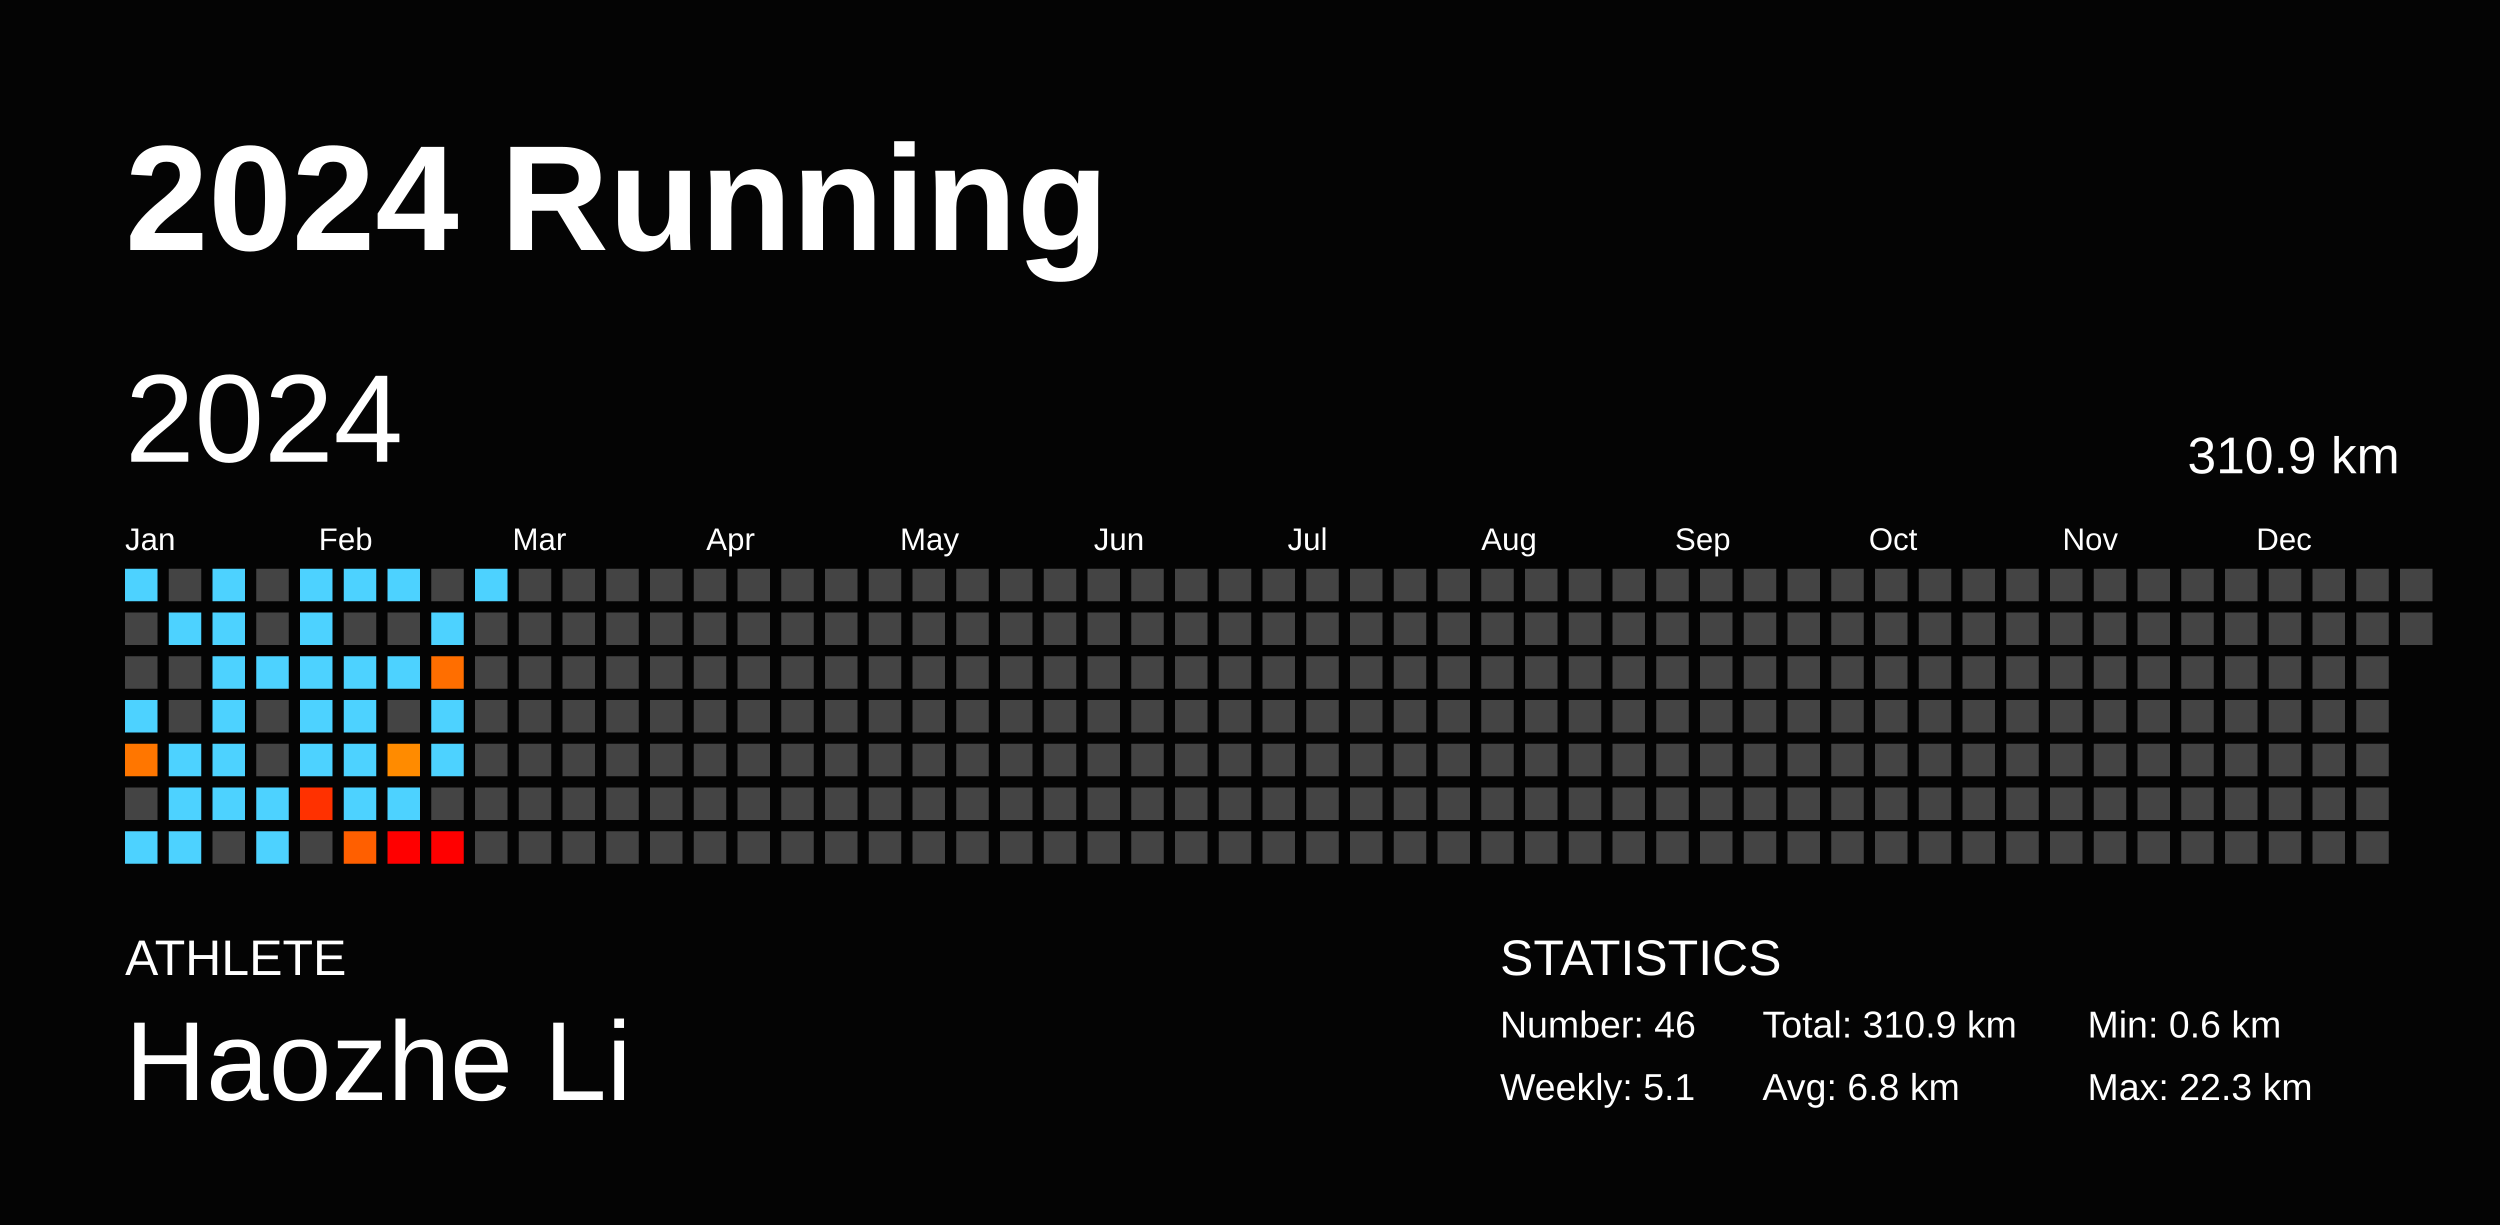
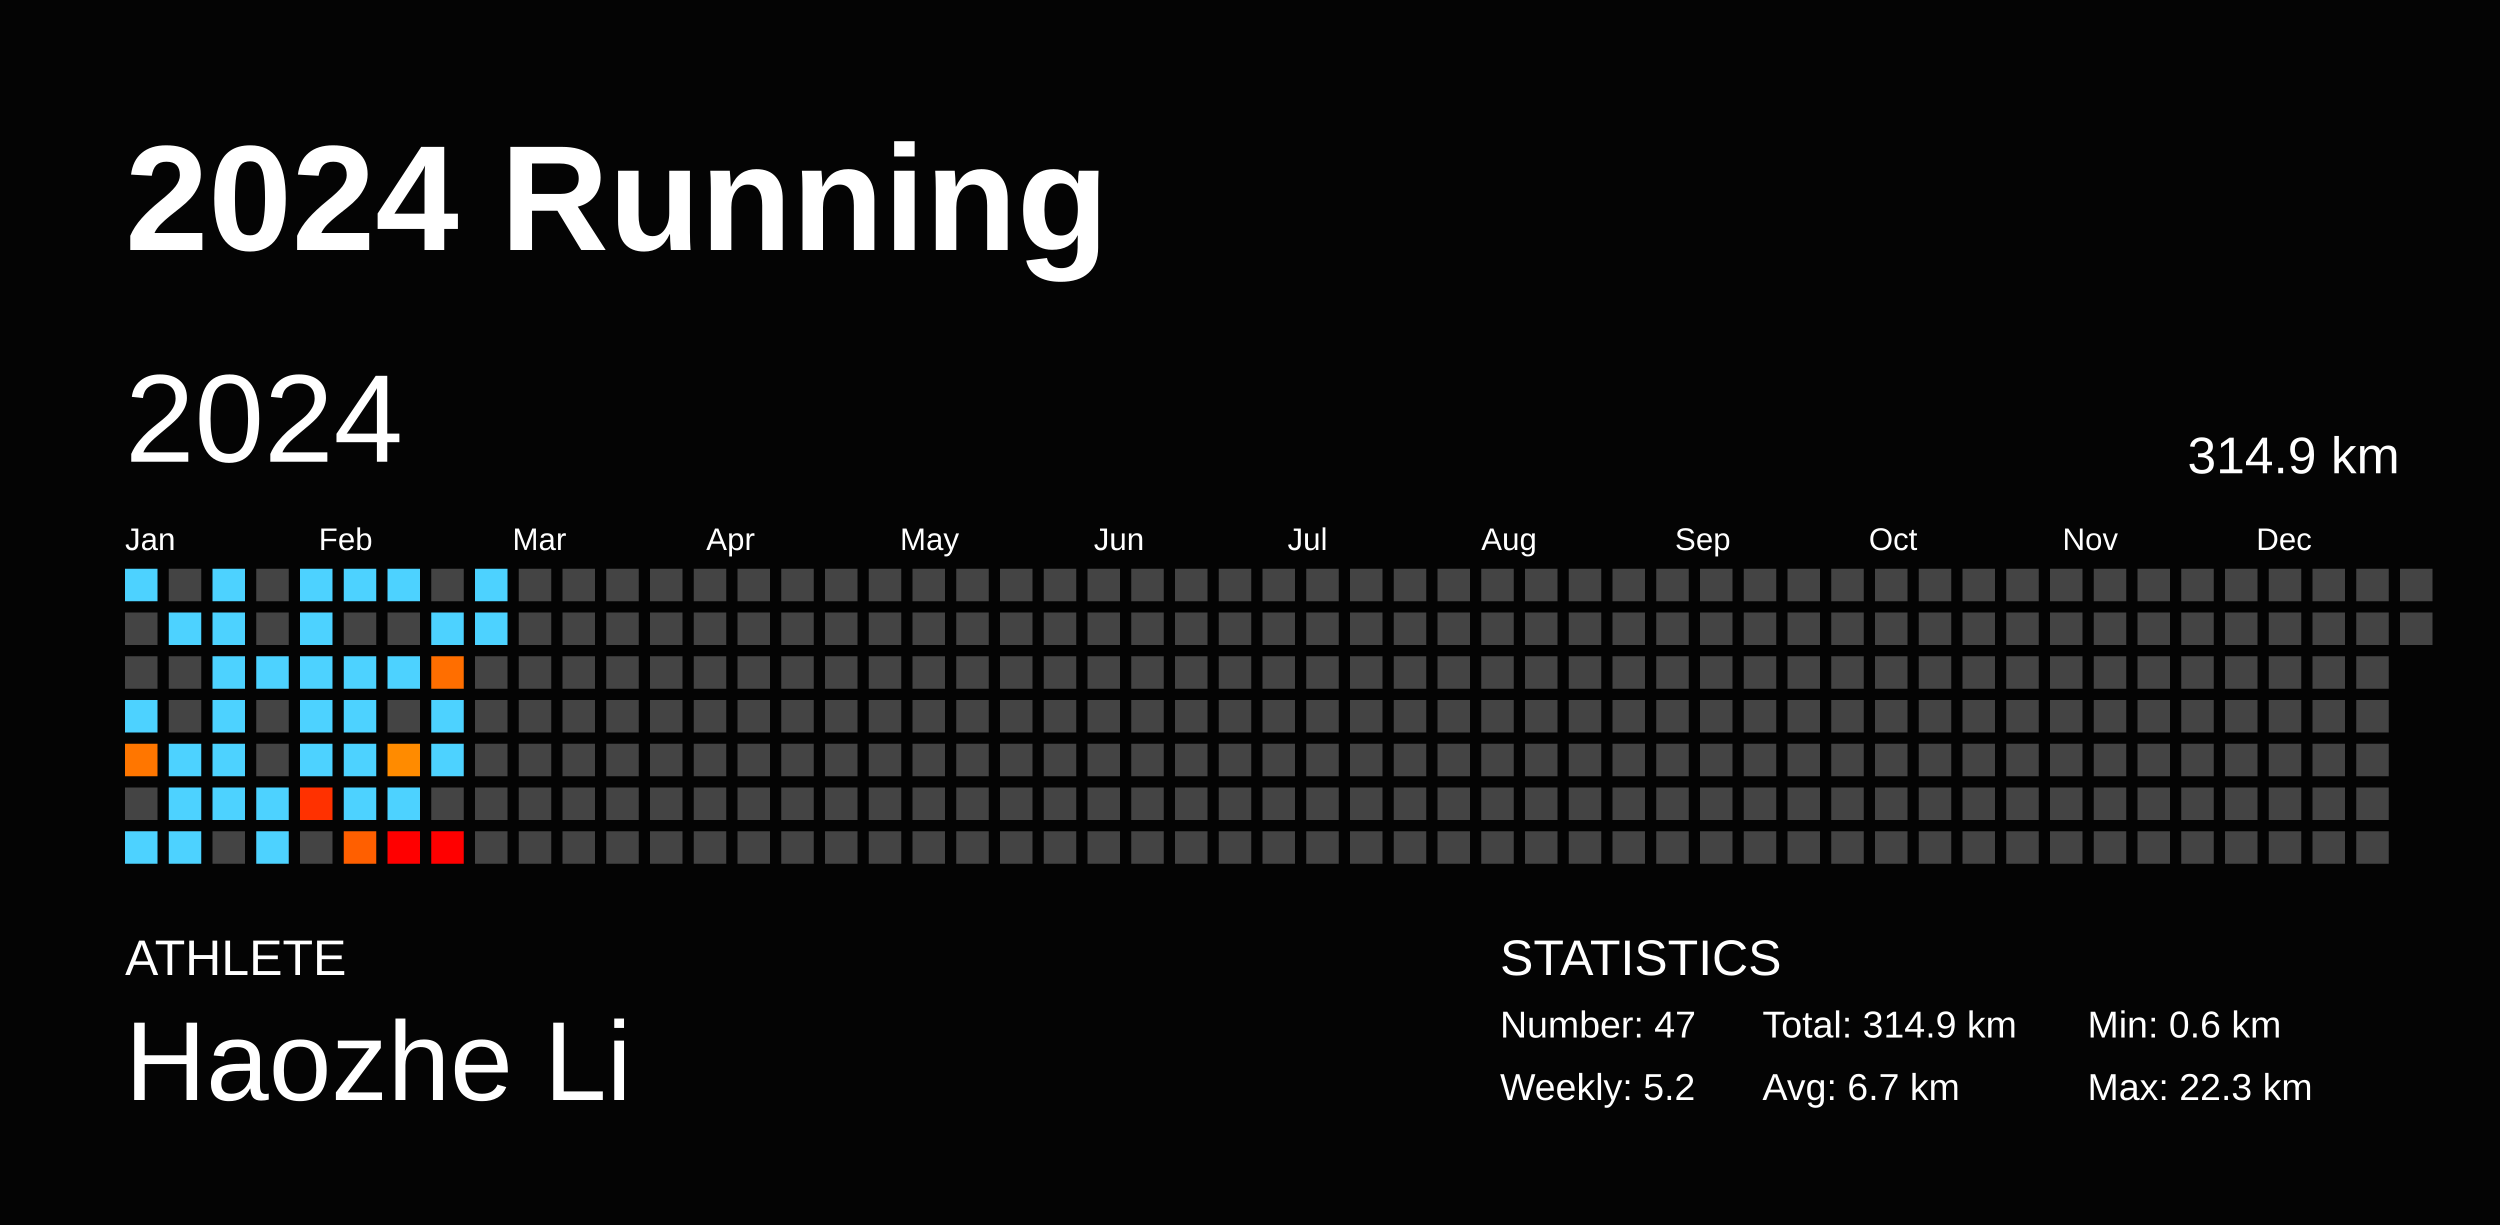
<svg xmlns="http://www.w3.org/2000/svg" baseProfile="full" height="98mm" version="1.1" viewBox="0,0,200,98" width="200mm">
  <defs />
  <rect fill="#040404" height="98" width="200" x="0" y="0" />
  <text fill="#FFFFFF" style="font-size:12px; font-family:Arial; font-weight:bold;" x="10" y="20">2024 Running</text>
  <text fill="#FFFFFF" style="font-size:4px; font-family:Arial" x="10" y="78">ATHLETE</text>
  <text fill="#FFFFFF" style="font-size:9px; font-family:Arial" x="10" y="88">Haozhe Li</text>
  <text fill="#FFFFFF" style="font-size:4px; font-family:Arial" x="120" y="78">STATISTICS</text>
-   <text fill="#FFFFFF" style="font-size:3px; font-family:Arial" x="120" y="83">Number: 46</text>
-   <text fill="#FFFFFF" style="font-size:3px; font-family:Arial" x="120" y="88">Weekly: 5.1</text>
-   <text fill="#FFFFFF" style="font-size:3px; font-family:Arial" x="141" y="83">Total: 310.9 km</text>
-   <text fill="#FFFFFF" style="font-size:3px; font-family:Arial" x="141" y="88">Avg: 6.8 km</text>
+   <text fill="#FFFFFF" style="font-size:3px; font-family:Arial" x="120" y="83">Number: 47</text>
+   <text fill="#FFFFFF" style="font-size:3px; font-family:Arial" x="120" y="88">Weekly: 5.2</text>
+   <text fill="#FFFFFF" style="font-size:3px; font-family:Arial" x="141" y="83">Total: 314.9 km</text>
+   <text fill="#FFFFFF" style="font-size:3px; font-family:Arial" x="141" y="88">Avg: 6.7 km</text>
  <text fill="#FFFFFF" style="font-size:3px; font-family:Arial" x="167" y="83">Min: 0.6 km</text>
  <text fill="#FFFFFF" style="font-size:3px; font-family:Arial" x="167" y="88">Max: 22.3 km</text>
  <text dominant-baseline="hanging" fill="#FFFFFF" style="font-size:10.0px; font-family:Arial;" x="10" y="30">2024</text>
-   <text dominant-baseline="hanging" fill="#FFFFFF" style="font-size:4.125px; font-family:Arial;" x="175" y="35">310.9 km</text>
+   <text dominant-baseline="hanging" fill="#FFFFFF" style="font-size:4.125px; font-family:Arial;" x="175" y="35">314.9 km</text>
  <text fill="#FFFFFF" style="font-size:2.5px; font-family:Arial" x="10.0" y="44">Jan</text>
  <text fill="#FFFFFF" style="font-size:2.5px; font-family:Arial" x="25.5" y="44">Feb</text>
  <text fill="#FFFFFF" style="font-size:2.5px; font-family:Arial" x="41.0" y="44">Mar</text>
  <text fill="#FFFFFF" style="font-size:2.5px; font-family:Arial" x="56.5" y="44">Apr</text>
  <text fill="#FFFFFF" style="font-size:2.5px; font-family:Arial" x="72.0" y="44">May</text>
  <text fill="#FFFFFF" style="font-size:2.5px; font-family:Arial" x="87.5" y="44">Jun</text>
  <text fill="#FFFFFF" style="font-size:2.5px; font-family:Arial" x="103.0" y="44">Jul</text>
  <text fill="#FFFFFF" style="font-size:2.5px; font-family:Arial" x="118.5" y="44">Aug</text>
  <text fill="#FFFFFF" style="font-size:2.5px; font-family:Arial" x="134.0" y="44">Sep</text>
  <text fill="#FFFFFF" style="font-size:2.5px; font-family:Arial" x="149.5" y="44">Oct</text>
  <text fill="#FFFFFF" style="font-size:2.5px; font-family:Arial" x="165.0" y="44">Nov</text>
  <text fill="#FFFFFF" style="font-size:2.5px; font-family:Arial" x="180.5" y="44">Dec</text>
  <rect fill="#4dd2ff" height="2.6" width="2.6" x="10.0" y="45.5" />
  <rect fill="#444444" height="2.6" width="2.6" x="10.0" y="49.0" />
  <rect fill="#444444" height="2.6" width="2.6" x="10.0" y="52.5" />
  <rect fill="#4dd2ff" height="2.6" width="2.6" x="10.0" y="56.0" />
  <rect fill="#ff7600" height="2.6" width="2.6" x="10.0" y="59.5" />
  <rect fill="#444444" height="2.6" width="2.6" x="10.0" y="63.0" />
  <rect fill="#4dd2ff" height="2.6" width="2.6" x="10.0" y="66.5" />
  <rect fill="#444444" height="2.6" width="2.6" x="13.5" y="45.5" />
  <rect fill="#4dd2ff" height="2.6" width="2.6" x="13.5" y="49.0" />
  <rect fill="#444444" height="2.6" width="2.6" x="13.5" y="52.5" />
  <rect fill="#444444" height="2.6" width="2.6" x="13.5" y="56.0" />
  <rect fill="#4dd2ff" height="2.6" width="2.6" x="13.5" y="59.5" />
  <rect fill="#4dd2ff" height="2.6" width="2.6" x="13.5" y="63.0" />
  <rect fill="#4dd2ff" height="2.6" width="2.6" x="13.5" y="66.5" />
  <rect fill="#4dd2ff" height="2.6" width="2.6" x="17.0" y="45.5" />
  <rect fill="#4dd2ff" height="2.6" width="2.6" x="17.0" y="49.0" />
  <rect fill="#4dd2ff" height="2.6" width="2.6" x="17.0" y="52.5" />
  <rect fill="#4dd2ff" height="2.6" width="2.6" x="17.0" y="56.0" />
  <rect fill="#4dd2ff" height="2.6" width="2.6" x="17.0" y="59.5" />
  <rect fill="#4dd2ff" height="2.6" width="2.6" x="17.0" y="63.0" />
  <rect fill="#444444" height="2.6" width="2.6" x="17.0" y="66.5" />
  <rect fill="#444444" height="2.6" width="2.6" x="20.5" y="45.5" />
  <rect fill="#444444" height="2.6" width="2.6" x="20.5" y="49.0" />
  <rect fill="#4dd2ff" height="2.6" width="2.6" x="20.5" y="52.5" />
  <rect fill="#444444" height="2.6" width="2.6" x="20.5" y="56.0" />
  <rect fill="#444444" height="2.6" width="2.6" x="20.5" y="59.5" />
  <rect fill="#4dd2ff" height="2.6" width="2.6" x="20.5" y="63.0" />
  <rect fill="#4dd2ff" height="2.6" width="2.6" x="20.5" y="66.5" />
  <rect fill="#4dd2ff" height="2.6" width="2.6" x="24.0" y="45.5" />
  <rect fill="#4dd2ff" height="2.6" width="2.6" x="24.0" y="49.0" />
  <rect fill="#4dd2ff" height="2.6" width="2.6" x="24.0" y="52.5" />
  <rect fill="#4dd2ff" height="2.6" width="2.6" x="24.0" y="56.0" />
  <rect fill="#4dd2ff" height="2.6" width="2.6" x="24.0" y="59.5" />
  <rect fill="#ff3100" height="2.6" width="2.6" x="24.0" y="63.0" />
  <rect fill="#444444" height="2.6" width="2.6" x="24.0" y="66.5" />
  <rect fill="#4dd2ff" height="2.6" width="2.6" x="27.5" y="45.5" />
  <rect fill="#444444" height="2.6" width="2.6" x="27.5" y="49.0" />
  <rect fill="#4dd2ff" height="2.6" width="2.6" x="27.5" y="52.5" />
  <rect fill="#4dd2ff" height="2.6" width="2.6" x="27.5" y="56.0" />
  <rect fill="#4dd2ff" height="2.6" width="2.6" x="27.5" y="59.5" />
  <rect fill="#4dd2ff" height="2.6" width="2.6" x="27.5" y="63.0" />
  <rect fill="#ff5f00" height="2.6" width="2.6" x="27.5" y="66.5" />
  <rect fill="#4dd2ff" height="2.6" width="2.6" x="31.0" y="45.5" />
  <rect fill="#444444" height="2.6" width="2.6" x="31.0" y="49.0" />
  <rect fill="#4dd2ff" height="2.6" width="2.6" x="31.0" y="52.5" />
  <rect fill="#444444" height="2.6" width="2.6" x="31.0" y="56.0" />
  <rect fill="#ff8b00" height="2.6" width="2.6" x="31.0" y="59.5" />
  <rect fill="#4dd2ff" height="2.6" width="2.6" x="31.0" y="63.0" />
  <rect fill="red" height="2.6" width="2.6" x="31.0" y="66.5" />
  <rect fill="#444444" height="2.6" width="2.6" x="34.5" y="45.5" />
  <rect fill="#4dd2ff" height="2.6" width="2.6" x="34.5" y="49.0" />
  <rect fill="#ff6e00" height="2.6" width="2.6" x="34.5" y="52.5" />
  <rect fill="#4dd2ff" height="2.6" width="2.6" x="34.5" y="56.0" />
  <rect fill="#4dd2ff" height="2.6" width="2.6" x="34.5" y="59.5" />
  <rect fill="#444444" height="2.6" width="2.6" x="34.5" y="63.0" />
  <rect fill="red" height="2.6" width="2.6" x="34.5" y="66.5" />
  <rect fill="#4dd2ff" height="2.6" width="2.6" x="38.0" y="45.5" />
-   <rect fill="#444444" height="2.6" width="2.6" x="38.0" y="49.0" />
+   <rect fill="#4dd2ff" height="2.6" width="2.6" x="38.0" y="49.0" />
  <rect fill="#444444" height="2.6" width="2.6" x="38.0" y="52.5" />
  <rect fill="#444444" height="2.6" width="2.6" x="38.0" y="56.0" />
  <rect fill="#444444" height="2.6" width="2.6" x="38.0" y="59.5" />
  <rect fill="#444444" height="2.6" width="2.6" x="38.0" y="63.0" />
  <rect fill="#444444" height="2.6" width="2.6" x="38.0" y="66.5" />
  <rect fill="#444444" height="2.6" width="2.6" x="41.5" y="45.5" />
  <rect fill="#444444" height="2.6" width="2.6" x="41.5" y="49.0" />
  <rect fill="#444444" height="2.6" width="2.6" x="41.5" y="52.5" />
  <rect fill="#444444" height="2.6" width="2.6" x="41.5" y="56.0" />
  <rect fill="#444444" height="2.6" width="2.6" x="41.5" y="59.5" />
  <rect fill="#444444" height="2.6" width="2.6" x="41.5" y="63.0" />
  <rect fill="#444444" height="2.6" width="2.6" x="41.5" y="66.5" />
  <rect fill="#444444" height="2.6" width="2.6" x="45.0" y="45.5" />
  <rect fill="#444444" height="2.6" width="2.6" x="45.0" y="49.0" />
  <rect fill="#444444" height="2.6" width="2.6" x="45.0" y="52.5" />
  <rect fill="#444444" height="2.6" width="2.6" x="45.0" y="56.0" />
  <rect fill="#444444" height="2.6" width="2.6" x="45.0" y="59.5" />
  <rect fill="#444444" height="2.6" width="2.6" x="45.0" y="63.0" />
  <rect fill="#444444" height="2.6" width="2.6" x="45.0" y="66.5" />
  <rect fill="#444444" height="2.6" width="2.6" x="48.5" y="45.5" />
  <rect fill="#444444" height="2.6" width="2.6" x="48.5" y="49.0" />
  <rect fill="#444444" height="2.6" width="2.6" x="48.5" y="52.5" />
  <rect fill="#444444" height="2.6" width="2.6" x="48.5" y="56.0" />
  <rect fill="#444444" height="2.6" width="2.6" x="48.5" y="59.5" />
  <rect fill="#444444" height="2.6" width="2.6" x="48.5" y="63.0" />
  <rect fill="#444444" height="2.6" width="2.6" x="48.5" y="66.5" />
  <rect fill="#444444" height="2.6" width="2.6" x="52.0" y="45.5" />
  <rect fill="#444444" height="2.6" width="2.6" x="52.0" y="49.0" />
  <rect fill="#444444" height="2.6" width="2.6" x="52.0" y="52.5" />
  <rect fill="#444444" height="2.6" width="2.6" x="52.0" y="56.0" />
  <rect fill="#444444" height="2.6" width="2.6" x="52.0" y="59.5" />
  <rect fill="#444444" height="2.6" width="2.6" x="52.0" y="63.0" />
  <rect fill="#444444" height="2.6" width="2.6" x="52.0" y="66.5" />
  <rect fill="#444444" height="2.6" width="2.6" x="55.5" y="45.5" />
  <rect fill="#444444" height="2.6" width="2.6" x="55.5" y="49.0" />
  <rect fill="#444444" height="2.6" width="2.6" x="55.5" y="52.5" />
  <rect fill="#444444" height="2.6" width="2.6" x="55.5" y="56.0" />
  <rect fill="#444444" height="2.6" width="2.6" x="55.5" y="59.5" />
  <rect fill="#444444" height="2.6" width="2.6" x="55.5" y="63.0" />
  <rect fill="#444444" height="2.6" width="2.6" x="55.5" y="66.5" />
  <rect fill="#444444" height="2.6" width="2.6" x="59.0" y="45.5" />
  <rect fill="#444444" height="2.6" width="2.6" x="59.0" y="49.0" />
  <rect fill="#444444" height="2.6" width="2.6" x="59.0" y="52.5" />
  <rect fill="#444444" height="2.6" width="2.6" x="59.0" y="56.0" />
  <rect fill="#444444" height="2.6" width="2.6" x="59.0" y="59.5" />
  <rect fill="#444444" height="2.6" width="2.6" x="59.0" y="63.0" />
  <rect fill="#444444" height="2.6" width="2.6" x="59.0" y="66.5" />
  <rect fill="#444444" height="2.6" width="2.6" x="62.5" y="45.5" />
  <rect fill="#444444" height="2.6" width="2.6" x="62.5" y="49.0" />
  <rect fill="#444444" height="2.6" width="2.6" x="62.5" y="52.5" />
  <rect fill="#444444" height="2.6" width="2.6" x="62.5" y="56.0" />
  <rect fill="#444444" height="2.6" width="2.6" x="62.5" y="59.5" />
  <rect fill="#444444" height="2.6" width="2.6" x="62.5" y="63.0" />
  <rect fill="#444444" height="2.6" width="2.6" x="62.5" y="66.5" />
  <rect fill="#444444" height="2.6" width="2.6" x="66.0" y="45.5" />
  <rect fill="#444444" height="2.6" width="2.6" x="66.0" y="49.0" />
  <rect fill="#444444" height="2.6" width="2.6" x="66.0" y="52.5" />
  <rect fill="#444444" height="2.6" width="2.6" x="66.0" y="56.0" />
  <rect fill="#444444" height="2.6" width="2.6" x="66.0" y="59.5" />
  <rect fill="#444444" height="2.6" width="2.6" x="66.0" y="63.0" />
  <rect fill="#444444" height="2.6" width="2.6" x="66.0" y="66.5" />
  <rect fill="#444444" height="2.6" width="2.6" x="69.5" y="45.5" />
  <rect fill="#444444" height="2.6" width="2.6" x="69.5" y="49.0" />
  <rect fill="#444444" height="2.6" width="2.6" x="69.5" y="52.5" />
  <rect fill="#444444" height="2.6" width="2.6" x="69.5" y="56.0" />
  <rect fill="#444444" height="2.6" width="2.6" x="69.5" y="59.5" />
  <rect fill="#444444" height="2.6" width="2.6" x="69.5" y="63.0" />
  <rect fill="#444444" height="2.6" width="2.6" x="69.5" y="66.5" />
  <rect fill="#444444" height="2.6" width="2.6" x="73.0" y="45.5" />
  <rect fill="#444444" height="2.6" width="2.6" x="73.0" y="49.0" />
  <rect fill="#444444" height="2.6" width="2.6" x="73.0" y="52.5" />
  <rect fill="#444444" height="2.6" width="2.6" x="73.0" y="56.0" />
  <rect fill="#444444" height="2.6" width="2.6" x="73.0" y="59.5" />
  <rect fill="#444444" height="2.6" width="2.6" x="73.0" y="63.0" />
  <rect fill="#444444" height="2.6" width="2.6" x="73.0" y="66.5" />
  <rect fill="#444444" height="2.6" width="2.6" x="76.5" y="45.5" />
  <rect fill="#444444" height="2.6" width="2.6" x="76.5" y="49.0" />
  <rect fill="#444444" height="2.6" width="2.6" x="76.5" y="52.5" />
  <rect fill="#444444" height="2.6" width="2.6" x="76.5" y="56.0" />
  <rect fill="#444444" height="2.6" width="2.6" x="76.5" y="59.5" />
  <rect fill="#444444" height="2.6" width="2.6" x="76.5" y="63.0" />
  <rect fill="#444444" height="2.6" width="2.6" x="76.5" y="66.5" />
  <rect fill="#444444" height="2.6" width="2.6" x="80.0" y="45.5" />
  <rect fill="#444444" height="2.6" width="2.6" x="80.0" y="49.0" />
  <rect fill="#444444" height="2.6" width="2.6" x="80.0" y="52.5" />
  <rect fill="#444444" height="2.6" width="2.6" x="80.0" y="56.0" />
  <rect fill="#444444" height="2.6" width="2.6" x="80.0" y="59.5" />
  <rect fill="#444444" height="2.6" width="2.6" x="80.0" y="63.0" />
  <rect fill="#444444" height="2.6" width="2.6" x="80.0" y="66.5" />
  <rect fill="#444444" height="2.6" width="2.6" x="83.5" y="45.5" />
  <rect fill="#444444" height="2.6" width="2.6" x="83.5" y="49.0" />
  <rect fill="#444444" height="2.6" width="2.6" x="83.5" y="52.5" />
  <rect fill="#444444" height="2.6" width="2.6" x="83.5" y="56.0" />
  <rect fill="#444444" height="2.6" width="2.6" x="83.5" y="59.5" />
  <rect fill="#444444" height="2.6" width="2.6" x="83.5" y="63.0" />
  <rect fill="#444444" height="2.6" width="2.6" x="83.5" y="66.5" />
  <rect fill="#444444" height="2.6" width="2.6" x="87.0" y="45.5" />
  <rect fill="#444444" height="2.6" width="2.6" x="87.0" y="49.0" />
  <rect fill="#444444" height="2.6" width="2.6" x="87.0" y="52.5" />
  <rect fill="#444444" height="2.6" width="2.6" x="87.0" y="56.0" />
  <rect fill="#444444" height="2.6" width="2.6" x="87.0" y="59.5" />
  <rect fill="#444444" height="2.6" width="2.6" x="87.0" y="63.0" />
  <rect fill="#444444" height="2.6" width="2.6" x="87.0" y="66.5" />
  <rect fill="#444444" height="2.6" width="2.6" x="90.5" y="45.5" />
  <rect fill="#444444" height="2.6" width="2.6" x="90.5" y="49.0" />
  <rect fill="#444444" height="2.6" width="2.6" x="90.5" y="52.5" />
  <rect fill="#444444" height="2.6" width="2.6" x="90.5" y="56.0" />
  <rect fill="#444444" height="2.6" width="2.6" x="90.5" y="59.5" />
  <rect fill="#444444" height="2.6" width="2.6" x="90.5" y="63.0" />
  <rect fill="#444444" height="2.6" width="2.6" x="90.5" y="66.5" />
  <rect fill="#444444" height="2.6" width="2.6" x="94.0" y="45.5" />
  <rect fill="#444444" height="2.6" width="2.6" x="94.0" y="49.0" />
  <rect fill="#444444" height="2.6" width="2.6" x="94.0" y="52.5" />
  <rect fill="#444444" height="2.6" width="2.6" x="94.0" y="56.0" />
  <rect fill="#444444" height="2.6" width="2.6" x="94.0" y="59.5" />
  <rect fill="#444444" height="2.6" width="2.6" x="94.0" y="63.0" />
  <rect fill="#444444" height="2.6" width="2.6" x="94.0" y="66.5" />
  <rect fill="#444444" height="2.6" width="2.6" x="97.5" y="45.5" />
  <rect fill="#444444" height="2.6" width="2.6" x="97.5" y="49.0" />
  <rect fill="#444444" height="2.6" width="2.6" x="97.5" y="52.5" />
  <rect fill="#444444" height="2.6" width="2.6" x="97.5" y="56.0" />
  <rect fill="#444444" height="2.6" width="2.6" x="97.5" y="59.5" />
  <rect fill="#444444" height="2.6" width="2.6" x="97.5" y="63.0" />
  <rect fill="#444444" height="2.6" width="2.6" x="97.5" y="66.5" />
  <rect fill="#444444" height="2.6" width="2.6" x="101.0" y="45.5" />
  <rect fill="#444444" height="2.6" width="2.6" x="101.0" y="49.0" />
  <rect fill="#444444" height="2.6" width="2.6" x="101.0" y="52.5" />
  <rect fill="#444444" height="2.6" width="2.6" x="101.0" y="56.0" />
  <rect fill="#444444" height="2.6" width="2.6" x="101.0" y="59.5" />
  <rect fill="#444444" height="2.6" width="2.6" x="101.0" y="63.0" />
  <rect fill="#444444" height="2.6" width="2.6" x="101.0" y="66.5" />
  <rect fill="#444444" height="2.6" width="2.6" x="104.5" y="45.5" />
  <rect fill="#444444" height="2.6" width="2.6" x="104.5" y="49.0" />
  <rect fill="#444444" height="2.6" width="2.6" x="104.5" y="52.5" />
  <rect fill="#444444" height="2.6" width="2.6" x="104.5" y="56.0" />
  <rect fill="#444444" height="2.6" width="2.6" x="104.5" y="59.5" />
  <rect fill="#444444" height="2.6" width="2.6" x="104.5" y="63.0" />
  <rect fill="#444444" height="2.6" width="2.6" x="104.5" y="66.5" />
  <rect fill="#444444" height="2.6" width="2.6" x="108.0" y="45.5" />
  <rect fill="#444444" height="2.6" width="2.6" x="108.0" y="49.0" />
  <rect fill="#444444" height="2.6" width="2.6" x="108.0" y="52.5" />
  <rect fill="#444444" height="2.6" width="2.6" x="108.0" y="56.0" />
  <rect fill="#444444" height="2.6" width="2.6" x="108.0" y="59.5" />
  <rect fill="#444444" height="2.6" width="2.6" x="108.0" y="63.0" />
  <rect fill="#444444" height="2.6" width="2.6" x="108.0" y="66.5" />
  <rect fill="#444444" height="2.6" width="2.6" x="111.5" y="45.5" />
  <rect fill="#444444" height="2.6" width="2.6" x="111.5" y="49.0" />
  <rect fill="#444444" height="2.6" width="2.6" x="111.5" y="52.5" />
  <rect fill="#444444" height="2.6" width="2.6" x="111.5" y="56.0" />
  <rect fill="#444444" height="2.6" width="2.6" x="111.5" y="59.5" />
  <rect fill="#444444" height="2.6" width="2.6" x="111.5" y="63.0" />
  <rect fill="#444444" height="2.6" width="2.6" x="111.5" y="66.5" />
  <rect fill="#444444" height="2.6" width="2.6" x="115.0" y="45.5" />
  <rect fill="#444444" height="2.6" width="2.6" x="115.0" y="49.0" />
  <rect fill="#444444" height="2.6" width="2.6" x="115.0" y="52.5" />
  <rect fill="#444444" height="2.6" width="2.6" x="115.0" y="56.0" />
  <rect fill="#444444" height="2.6" width="2.6" x="115.0" y="59.5" />
  <rect fill="#444444" height="2.6" width="2.6" x="115.0" y="63.0" />
  <rect fill="#444444" height="2.6" width="2.6" x="115.0" y="66.5" />
  <rect fill="#444444" height="2.6" width="2.6" x="118.5" y="45.5" />
  <rect fill="#444444" height="2.6" width="2.6" x="118.5" y="49.0" />
  <rect fill="#444444" height="2.6" width="2.6" x="118.5" y="52.5" />
  <rect fill="#444444" height="2.6" width="2.6" x="118.5" y="56.0" />
  <rect fill="#444444" height="2.6" width="2.6" x="118.5" y="59.5" />
  <rect fill="#444444" height="2.6" width="2.6" x="118.5" y="63.0" />
  <rect fill="#444444" height="2.6" width="2.6" x="118.5" y="66.5" />
  <rect fill="#444444" height="2.6" width="2.6" x="122.0" y="45.5" />
  <rect fill="#444444" height="2.6" width="2.6" x="122.0" y="49.0" />
  <rect fill="#444444" height="2.6" width="2.6" x="122.0" y="52.5" />
  <rect fill="#444444" height="2.6" width="2.6" x="122.0" y="56.0" />
  <rect fill="#444444" height="2.6" width="2.6" x="122.0" y="59.5" />
  <rect fill="#444444" height="2.6" width="2.6" x="122.0" y="63.0" />
  <rect fill="#444444" height="2.6" width="2.6" x="122.0" y="66.5" />
  <rect fill="#444444" height="2.6" width="2.6" x="125.5" y="45.5" />
  <rect fill="#444444" height="2.6" width="2.6" x="125.5" y="49.0" />
  <rect fill="#444444" height="2.6" width="2.6" x="125.5" y="52.5" />
  <rect fill="#444444" height="2.6" width="2.6" x="125.5" y="56.0" />
  <rect fill="#444444" height="2.6" width="2.6" x="125.5" y="59.5" />
  <rect fill="#444444" height="2.6" width="2.6" x="125.5" y="63.0" />
  <rect fill="#444444" height="2.6" width="2.6" x="125.5" y="66.5" />
  <rect fill="#444444" height="2.6" width="2.6" x="129.0" y="45.5" />
  <rect fill="#444444" height="2.6" width="2.6" x="129.0" y="49.0" />
  <rect fill="#444444" height="2.6" width="2.6" x="129.0" y="52.5" />
  <rect fill="#444444" height="2.6" width="2.6" x="129.0" y="56.0" />
  <rect fill="#444444" height="2.6" width="2.6" x="129.0" y="59.5" />
  <rect fill="#444444" height="2.6" width="2.6" x="129.0" y="63.0" />
  <rect fill="#444444" height="2.6" width="2.6" x="129.0" y="66.5" />
  <rect fill="#444444" height="2.6" width="2.6" x="132.5" y="45.5" />
  <rect fill="#444444" height="2.6" width="2.6" x="132.5" y="49.0" />
  <rect fill="#444444" height="2.6" width="2.6" x="132.5" y="52.5" />
  <rect fill="#444444" height="2.6" width="2.6" x="132.5" y="56.0" />
  <rect fill="#444444" height="2.6" width="2.6" x="132.5" y="59.5" />
  <rect fill="#444444" height="2.6" width="2.6" x="132.5" y="63.0" />
  <rect fill="#444444" height="2.6" width="2.6" x="132.5" y="66.5" />
  <rect fill="#444444" height="2.6" width="2.6" x="136.0" y="45.5" />
  <rect fill="#444444" height="2.6" width="2.6" x="136.0" y="49.0" />
  <rect fill="#444444" height="2.6" width="2.6" x="136.0" y="52.5" />
  <rect fill="#444444" height="2.6" width="2.6" x="136.0" y="56.0" />
  <rect fill="#444444" height="2.6" width="2.6" x="136.0" y="59.5" />
  <rect fill="#444444" height="2.6" width="2.6" x="136.0" y="63.0" />
  <rect fill="#444444" height="2.6" width="2.6" x="136.0" y="66.5" />
  <rect fill="#444444" height="2.6" width="2.6" x="139.5" y="45.5" />
  <rect fill="#444444" height="2.6" width="2.6" x="139.5" y="49.0" />
  <rect fill="#444444" height="2.6" width="2.6" x="139.5" y="52.5" />
  <rect fill="#444444" height="2.6" width="2.6" x="139.5" y="56.0" />
  <rect fill="#444444" height="2.6" width="2.6" x="139.5" y="59.5" />
  <rect fill="#444444" height="2.6" width="2.6" x="139.5" y="63.0" />
  <rect fill="#444444" height="2.6" width="2.6" x="139.5" y="66.5" />
  <rect fill="#444444" height="2.6" width="2.6" x="143.0" y="45.5" />
  <rect fill="#444444" height="2.6" width="2.6" x="143.0" y="49.0" />
  <rect fill="#444444" height="2.6" width="2.6" x="143.0" y="52.5" />
  <rect fill="#444444" height="2.6" width="2.6" x="143.0" y="56.0" />
  <rect fill="#444444" height="2.6" width="2.6" x="143.0" y="59.5" />
  <rect fill="#444444" height="2.6" width="2.6" x="143.0" y="63.0" />
  <rect fill="#444444" height="2.6" width="2.6" x="143.0" y="66.5" />
  <rect fill="#444444" height="2.6" width="2.6" x="146.5" y="45.5" />
  <rect fill="#444444" height="2.6" width="2.6" x="146.5" y="49.0" />
  <rect fill="#444444" height="2.6" width="2.6" x="146.5" y="52.5" />
  <rect fill="#444444" height="2.6" width="2.6" x="146.5" y="56.0" />
  <rect fill="#444444" height="2.6" width="2.6" x="146.5" y="59.5" />
  <rect fill="#444444" height="2.6" width="2.6" x="146.5" y="63.0" />
  <rect fill="#444444" height="2.6" width="2.6" x="146.5" y="66.5" />
  <rect fill="#444444" height="2.6" width="2.6" x="150.0" y="45.5" />
  <rect fill="#444444" height="2.6" width="2.6" x="150.0" y="49.0" />
  <rect fill="#444444" height="2.6" width="2.6" x="150.0" y="52.5" />
  <rect fill="#444444" height="2.6" width="2.6" x="150.0" y="56.0" />
  <rect fill="#444444" height="2.6" width="2.6" x="150.0" y="59.5" />
  <rect fill="#444444" height="2.6" width="2.6" x="150.0" y="63.0" />
  <rect fill="#444444" height="2.6" width="2.6" x="150.0" y="66.5" />
  <rect fill="#444444" height="2.6" width="2.6" x="153.5" y="45.5" />
  <rect fill="#444444" height="2.6" width="2.6" x="153.5" y="49.0" />
  <rect fill="#444444" height="2.6" width="2.6" x="153.5" y="52.5" />
  <rect fill="#444444" height="2.6" width="2.6" x="153.5" y="56.0" />
  <rect fill="#444444" height="2.6" width="2.6" x="153.5" y="59.5" />
  <rect fill="#444444" height="2.6" width="2.6" x="153.5" y="63.0" />
  <rect fill="#444444" height="2.6" width="2.6" x="153.5" y="66.5" />
  <rect fill="#444444" height="2.6" width="2.6" x="157.0" y="45.5" />
  <rect fill="#444444" height="2.6" width="2.6" x="157.0" y="49.0" />
  <rect fill="#444444" height="2.6" width="2.6" x="157.0" y="52.5" />
  <rect fill="#444444" height="2.6" width="2.6" x="157.0" y="56.0" />
  <rect fill="#444444" height="2.6" width="2.6" x="157.0" y="59.5" />
  <rect fill="#444444" height="2.6" width="2.6" x="157.0" y="63.0" />
  <rect fill="#444444" height="2.6" width="2.6" x="157.0" y="66.5" />
  <rect fill="#444444" height="2.6" width="2.6" x="160.5" y="45.5" />
  <rect fill="#444444" height="2.6" width="2.6" x="160.5" y="49.0" />
  <rect fill="#444444" height="2.6" width="2.6" x="160.5" y="52.5" />
  <rect fill="#444444" height="2.6" width="2.6" x="160.5" y="56.0" />
  <rect fill="#444444" height="2.6" width="2.6" x="160.5" y="59.5" />
  <rect fill="#444444" height="2.6" width="2.6" x="160.5" y="63.0" />
  <rect fill="#444444" height="2.6" width="2.6" x="160.5" y="66.5" />
  <rect fill="#444444" height="2.6" width="2.6" x="164.0" y="45.5" />
  <rect fill="#444444" height="2.6" width="2.6" x="164.0" y="49.0" />
  <rect fill="#444444" height="2.6" width="2.6" x="164.0" y="52.5" />
  <rect fill="#444444" height="2.6" width="2.6" x="164.0" y="56.0" />
  <rect fill="#444444" height="2.6" width="2.6" x="164.0" y="59.5" />
  <rect fill="#444444" height="2.6" width="2.6" x="164.0" y="63.0" />
  <rect fill="#444444" height="2.6" width="2.6" x="164.0" y="66.5" />
  <rect fill="#444444" height="2.6" width="2.6" x="167.5" y="45.5" />
  <rect fill="#444444" height="2.6" width="2.6" x="167.5" y="49.0" />
  <rect fill="#444444" height="2.6" width="2.6" x="167.5" y="52.5" />
  <rect fill="#444444" height="2.6" width="2.6" x="167.5" y="56.0" />
  <rect fill="#444444" height="2.6" width="2.6" x="167.5" y="59.5" />
  <rect fill="#444444" height="2.6" width="2.6" x="167.5" y="63.0" />
  <rect fill="#444444" height="2.6" width="2.6" x="167.5" y="66.5" />
  <rect fill="#444444" height="2.6" width="2.6" x="171.0" y="45.5" />
  <rect fill="#444444" height="2.6" width="2.6" x="171.0" y="49.0" />
  <rect fill="#444444" height="2.6" width="2.6" x="171.0" y="52.5" />
  <rect fill="#444444" height="2.6" width="2.6" x="171.0" y="56.0" />
  <rect fill="#444444" height="2.6" width="2.6" x="171.0" y="59.5" />
  <rect fill="#444444" height="2.6" width="2.6" x="171.0" y="63.0" />
  <rect fill="#444444" height="2.6" width="2.6" x="171.0" y="66.5" />
  <rect fill="#444444" height="2.6" width="2.6" x="174.5" y="45.5" />
  <rect fill="#444444" height="2.6" width="2.6" x="174.5" y="49.0" />
  <rect fill="#444444" height="2.6" width="2.6" x="174.5" y="52.5" />
  <rect fill="#444444" height="2.6" width="2.6" x="174.5" y="56.0" />
  <rect fill="#444444" height="2.6" width="2.6" x="174.5" y="59.5" />
  <rect fill="#444444" height="2.6" width="2.6" x="174.5" y="63.0" />
  <rect fill="#444444" height="2.6" width="2.6" x="174.5" y="66.5" />
  <rect fill="#444444" height="2.6" width="2.6" x="178.0" y="45.5" />
  <rect fill="#444444" height="2.6" width="2.6" x="178.0" y="49.0" />
  <rect fill="#444444" height="2.6" width="2.6" x="178.0" y="52.5" />
  <rect fill="#444444" height="2.6" width="2.6" x="178.0" y="56.0" />
  <rect fill="#444444" height="2.6" width="2.6" x="178.0" y="59.5" />
  <rect fill="#444444" height="2.6" width="2.6" x="178.0" y="63.0" />
  <rect fill="#444444" height="2.6" width="2.6" x="178.0" y="66.5" />
  <rect fill="#444444" height="2.6" width="2.6" x="181.5" y="45.5" />
  <rect fill="#444444" height="2.6" width="2.6" x="181.5" y="49.0" />
  <rect fill="#444444" height="2.6" width="2.6" x="181.5" y="52.5" />
  <rect fill="#444444" height="2.6" width="2.6" x="181.5" y="56.0" />
  <rect fill="#444444" height="2.6" width="2.6" x="181.5" y="59.5" />
  <rect fill="#444444" height="2.6" width="2.6" x="181.5" y="63.0" />
  <rect fill="#444444" height="2.6" width="2.6" x="181.5" y="66.5" />
  <rect fill="#444444" height="2.6" width="2.6" x="185.0" y="45.5" />
  <rect fill="#444444" height="2.6" width="2.6" x="185.0" y="49.0" />
  <rect fill="#444444" height="2.6" width="2.6" x="185.0" y="52.5" />
  <rect fill="#444444" height="2.6" width="2.6" x="185.0" y="56.0" />
  <rect fill="#444444" height="2.6" width="2.6" x="185.0" y="59.5" />
  <rect fill="#444444" height="2.6" width="2.6" x="185.0" y="63.0" />
  <rect fill="#444444" height="2.6" width="2.6" x="185.0" y="66.5" />
  <rect fill="#444444" height="2.6" width="2.6" x="188.5" y="45.5" />
  <rect fill="#444444" height="2.6" width="2.6" x="188.5" y="49.0" />
  <rect fill="#444444" height="2.6" width="2.6" x="188.5" y="52.5" />
  <rect fill="#444444" height="2.6" width="2.6" x="188.5" y="56.0" />
  <rect fill="#444444" height="2.6" width="2.6" x="188.5" y="59.5" />
  <rect fill="#444444" height="2.6" width="2.6" x="188.5" y="63.0" />
  <rect fill="#444444" height="2.6" width="2.6" x="188.5" y="66.5" />
  <rect fill="#444444" height="2.6" width="2.6" x="192.0" y="45.5" />
  <rect fill="#444444" height="2.6" width="2.6" x="192.0" y="49.0" />
</svg>
